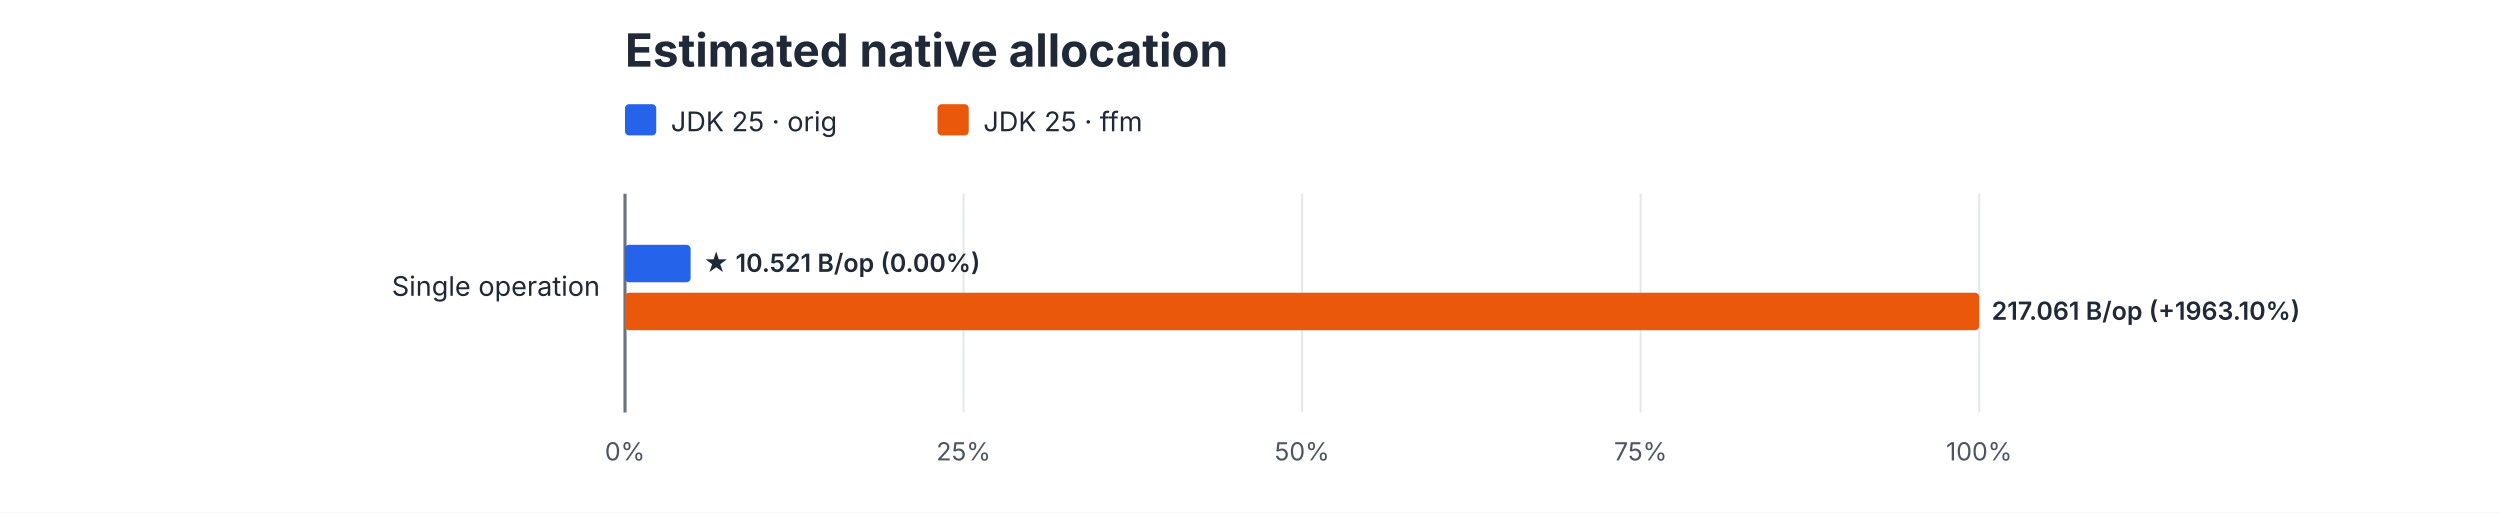
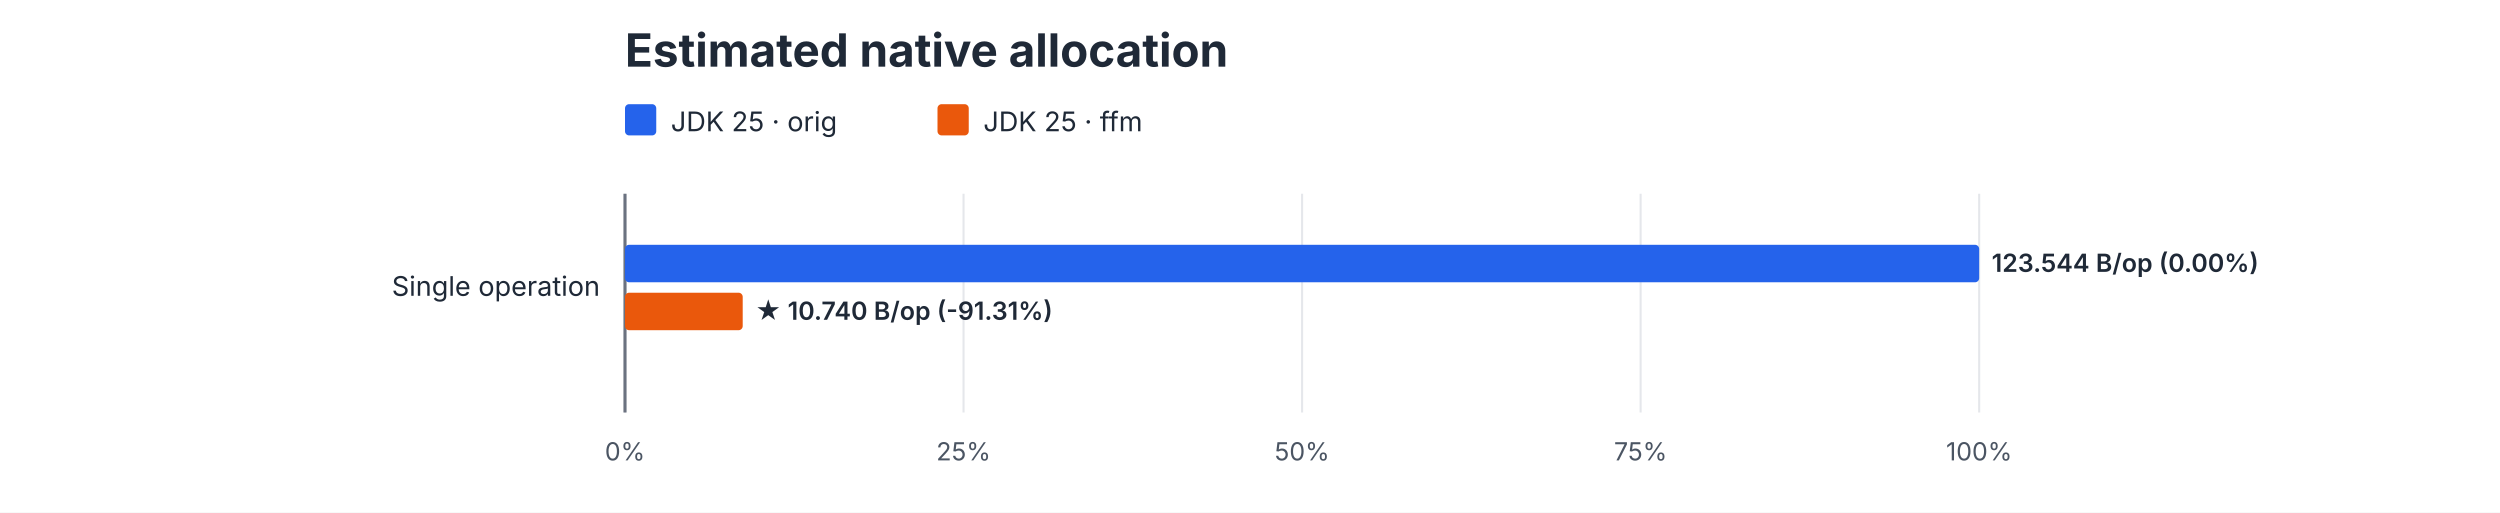
<svg xmlns="http://www.w3.org/2000/svg" width="1200" height="246" viewBox="0 0 1200 246">
  <rect width="100%" height="100%" fill="#ffffff" />
  <style>text{font-family:system-ui,-apple-system,sans-serif;fill:#1f2937}.title{font-size:22px;font-weight:700}.label{font-size:13px}.tick{font-size:12px;fill:#4b5563}.value{font-size:12px;font-weight:600}</style>
  <text x="300" y="32" class="title">Estimated native allocation</text>
  <rect x="300" y="50" width="15" height="15" rx="2" fill="#2563eb" />
  <text x="322" y="63" class="label">JDK 25 · orig</text>
  <rect x="450" y="50" width="15" height="15" rx="2" fill="#ea580c" />
  <text x="472" y="63" class="label">JDK 25 · ffm</text>
  <line x1="300.0" y1="93" x2="300.0" y2="198" stroke="#e5e7eb" />
  <text x="300.0" y="221" text-anchor="middle" class="tick">0%</text>
  <line x1="462.5" y1="93" x2="462.5" y2="198" stroke="#e5e7eb" />
  <text x="462.5" y="221" text-anchor="middle" class="tick">25%</text>
  <line x1="625.0" y1="93" x2="625.0" y2="198" stroke="#e5e7eb" />
  <text x="625.0" y="221" text-anchor="middle" class="tick">50%</text>
  <line x1="787.5" y1="93" x2="787.5" y2="198" stroke="#e5e7eb" />
  <text x="787.5" y="221" text-anchor="middle" class="tick">75%</text>
  <line x1="950.0" y1="93" x2="950.0" y2="198" stroke="#e5e7eb" />
  <text x="950.0" y="221" text-anchor="middle" class="tick">100%</text>
  <line x1="300.0" y1="93" x2="300.0" y2="198" stroke="#6b7280" stroke-width="1.5" />
  <text x="288" y="142.0" text-anchor="end" class="label">Single operation</text>
-   <rect x="300.0" y="117.5" width="31.5" height="18" rx="2" fill="#2563eb" />
-   <text x="337.5" y="130.5" text-anchor="start" class="value">★ 10.521 B/op (0.00%)</text>
-   <rect x="300.0" y="140.5" width="650.0" height="18" rx="2" fill="#ea580c" />
-   <text x="956.0" y="153.5" text-anchor="start" class="value">217.061 B/op (+1963.10%)</text>
+   <rect x="300.0" y="117.5" width="650.0" height="18" rx="2" fill="#2563eb" />
+   <text x="956.0" y="130.5" text-anchor="start" class="value">123.544 B/op (0.00%)</text>
+   <rect x="300.0" y="140.5" width="56.5" height="18" rx="2" fill="#ea580c" />
+   <text x="362.5" y="153.5" text-anchor="start" class="value">★ 10.740 B/op (-91.31%)</text>
</svg>
